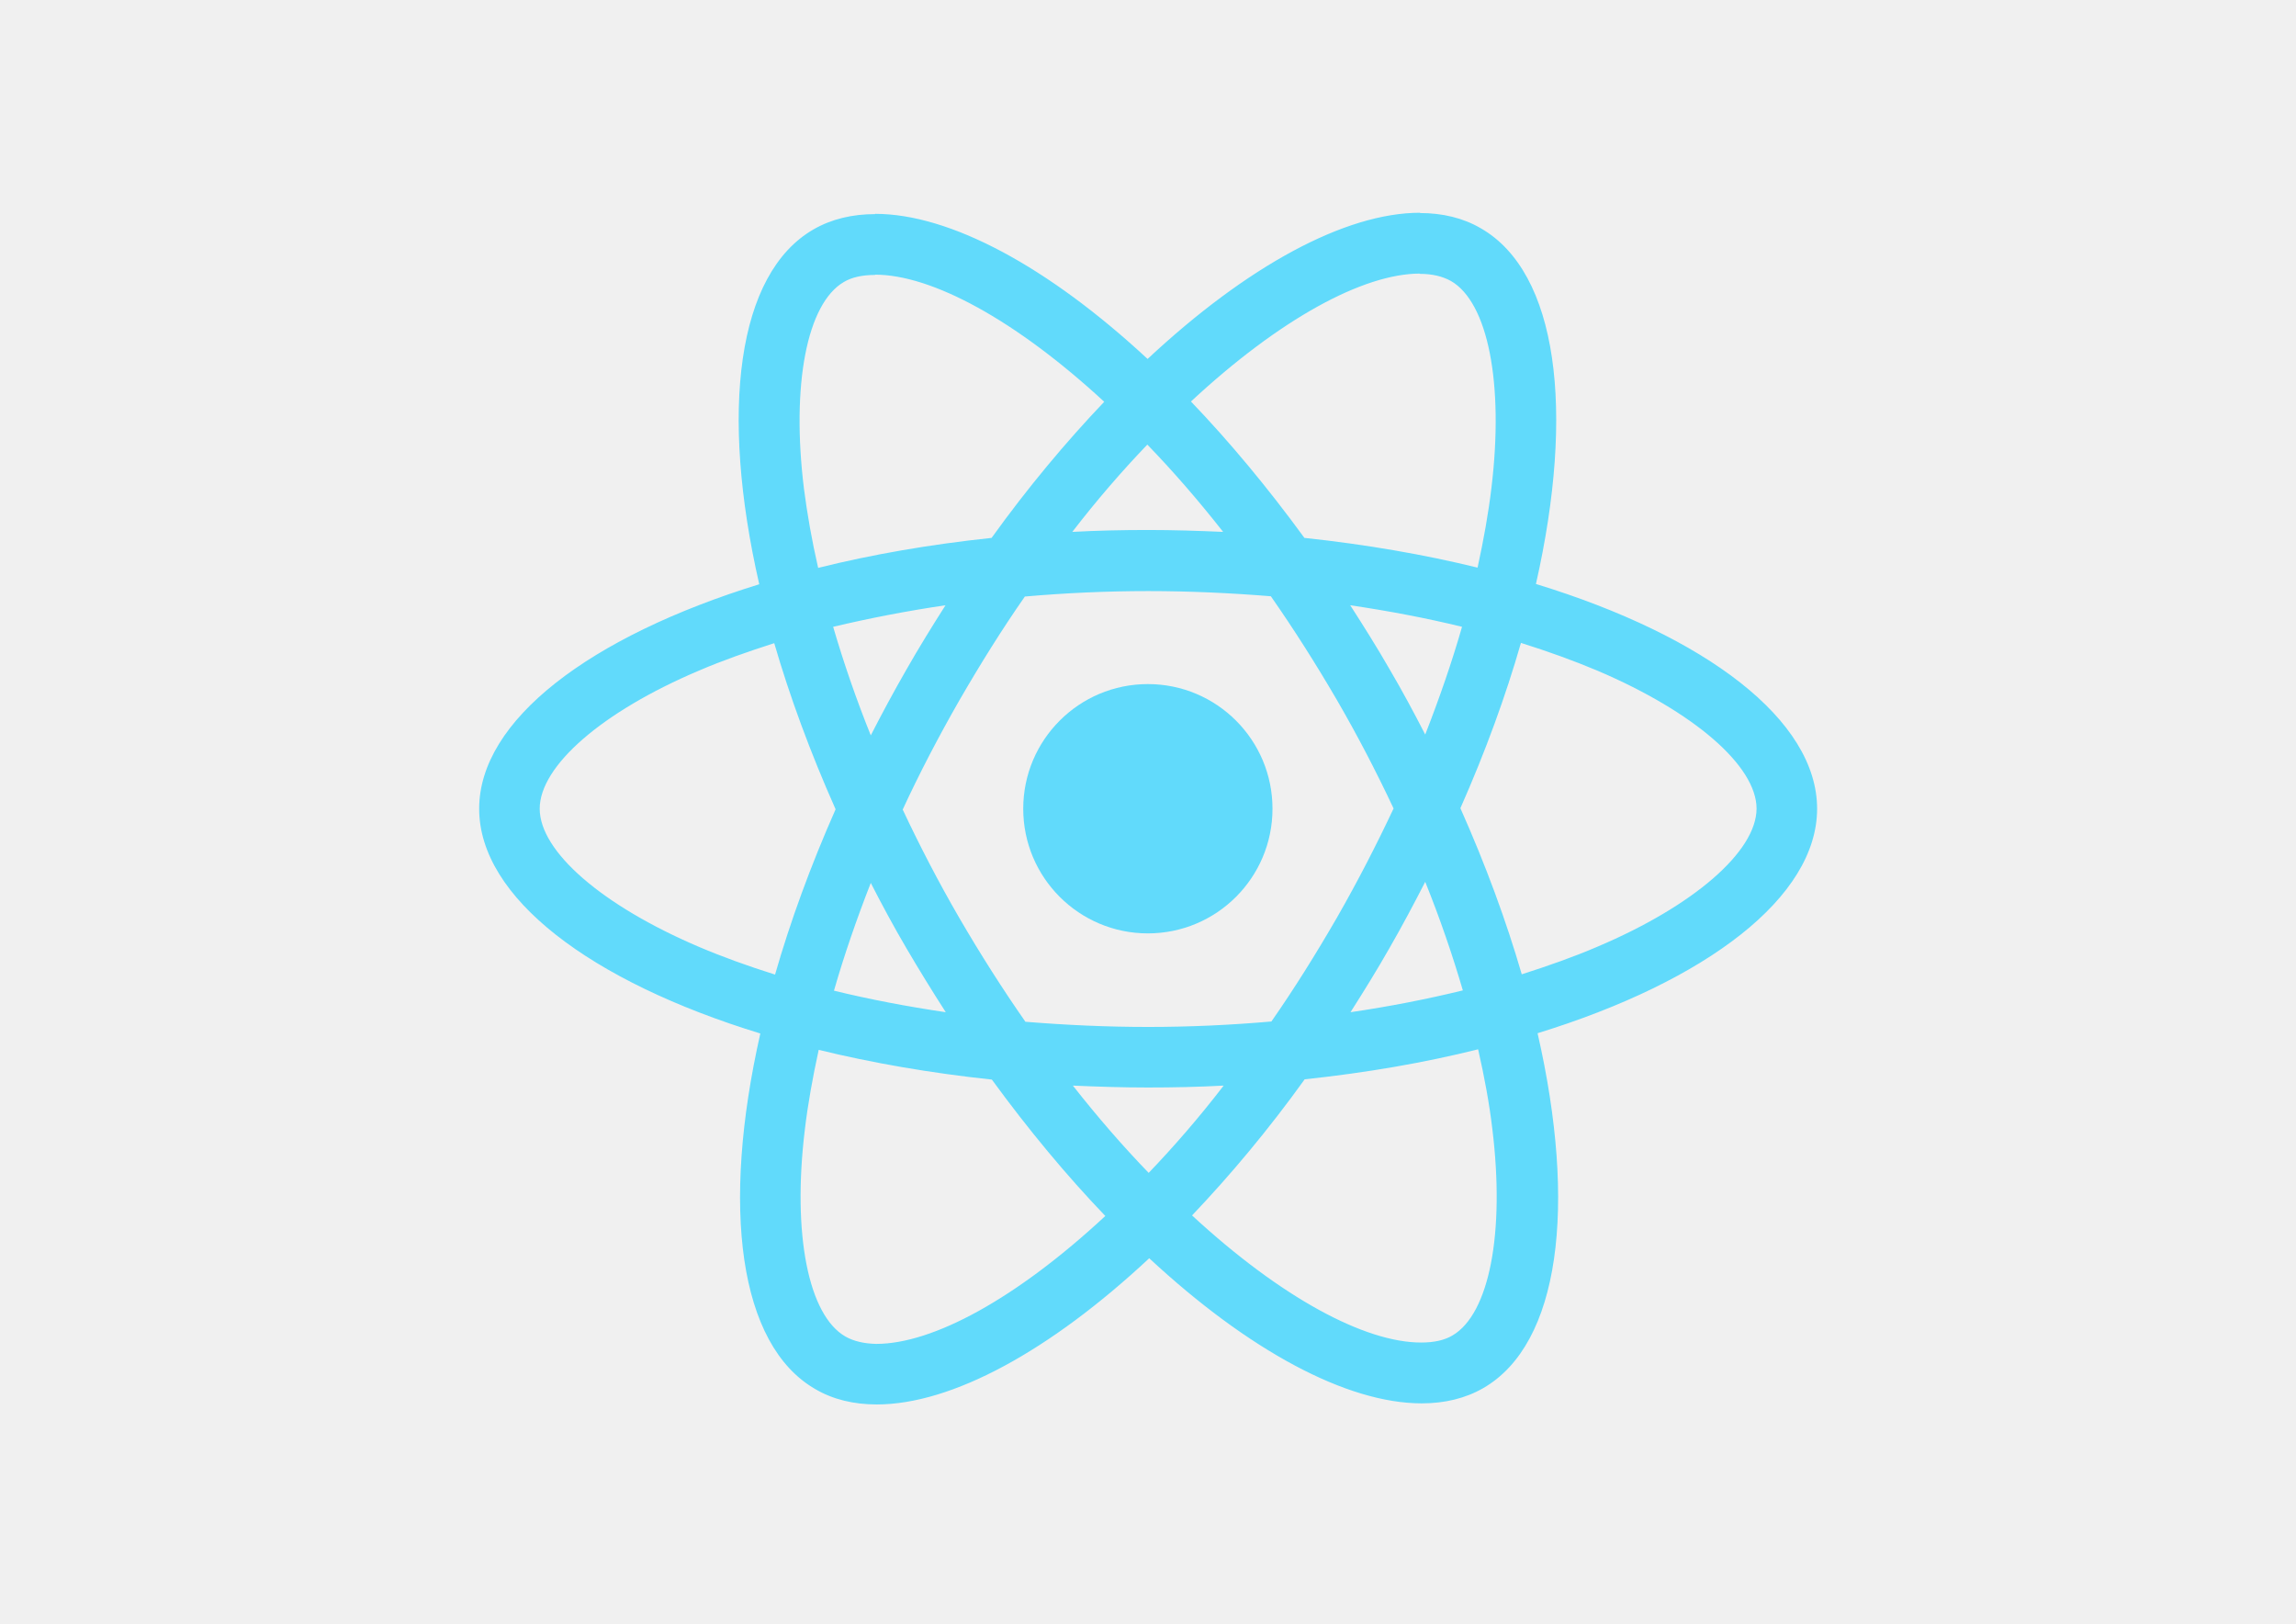
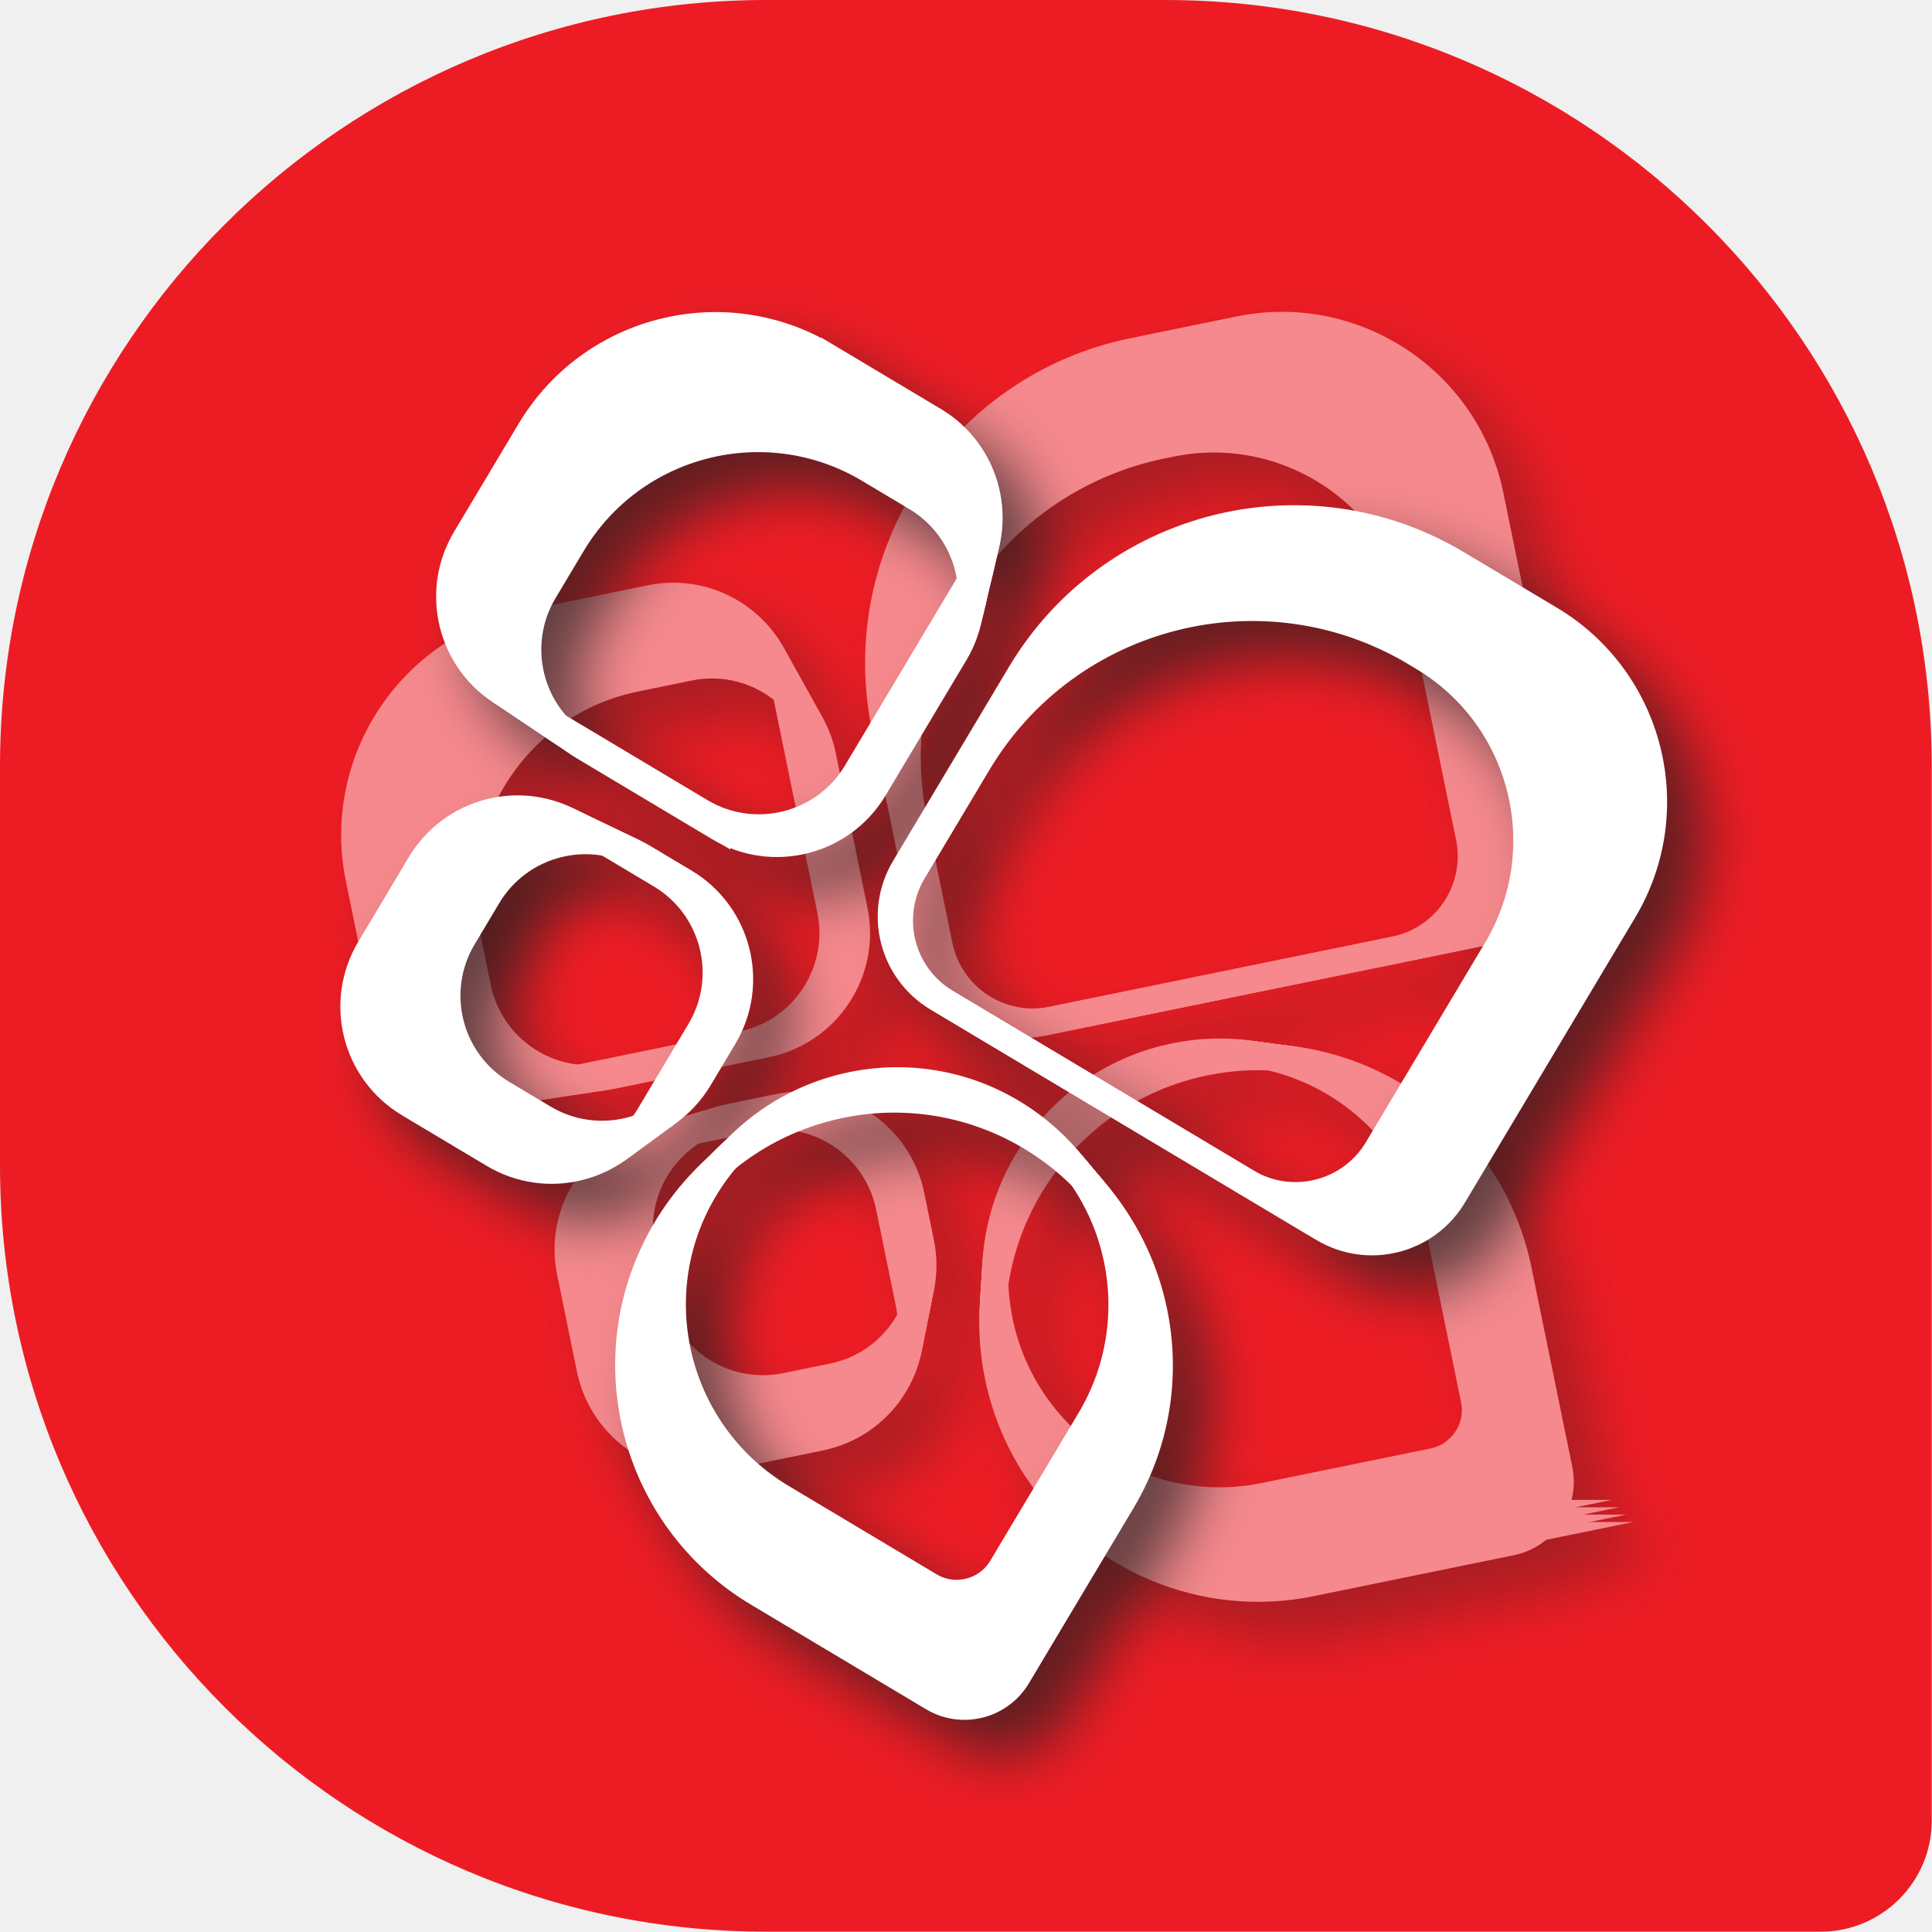
- <svg xmlns="http://www.w3.org/2000/svg" viewBox="0 0 841.9 595.3">
-   <g fill="#61DAFB">
-     <path d="M666.3 296.5c0-32.5-40.7-63.3-103.1-82.4 14.4-63.6 8-114.2-20.2-130.4-6.5-3.8-14.1-5.6-22.4-5.6v22.3c4.6 0 8.3.9 11.4 2.6 13.6 7.8 19.5 37.5 14.9 75.7-1.1 9.4-2.9 19.3-5.1 29.4-19.6-4.8-41-8.5-63.5-10.9-13.5-18.5-27.5-35.3-41.6-50 32.6-30.3 63.2-46.9 84-46.9V78c-27.5 0-63.5 19.6-99.9 53.6-36.4-33.8-72.4-53.2-99.9-53.2v22.3c20.7 0 51.4 16.5 84 46.6-14 14.7-28 31.4-41.3 49.9-22.6 2.4-44 6.1-63.6 11-2.3-10-4-19.7-5.2-29-4.7-38.2 1.1-67.9 14.6-75.8 3-1.8 6.9-2.6 11.5-2.6V78.5c-8.4 0-16 1.8-22.6 5.6-28.1 16.2-34.4 66.7-19.9 130.1-62.2 19.2-102.7 49.9-102.7 82.3 0 32.5 40.7 63.3 103.1 82.4-14.4 63.6-8 114.2 20.2 130.4 6.5 3.8 14.1 5.6 22.5 5.6 27.5 0 63.5-19.6 99.9-53.6 36.4 33.8 72.4 53.2 99.9 53.2 8.4 0 16-1.8 22.6-5.6 28.1-16.2 34.4-66.7 19.9-130.1 62-19.1 102.5-49.9 102.5-82.3zm-130.2-66.7c-3.7 12.9-8.3 26.2-13.5 39.5-4.1-8-8.4-16-13.1-24-4.6-8-9.5-15.8-14.4-23.4 14.2 2.1 27.9 4.7 41 7.9zm-45.8 106.5c-7.8 13.5-15.8 26.3-24.1 38.2-14.9 1.3-30 2-45.2 2-15.1 0-30.2-.7-45-1.9-8.3-11.9-16.4-24.6-24.2-38-7.6-13.1-14.5-26.4-20.8-39.8 6.2-13.4 13.2-26.8 20.7-39.9 7.8-13.5 15.8-26.3 24.1-38.2 14.9-1.3 30-2 45.2-2 15.1 0 30.2.7 45 1.9 8.3 11.9 16.4 24.6 24.2 38 7.6 13.1 14.5 26.4 20.8 39.8-6.3 13.4-13.2 26.8-20.7 39.9zm32.3-13c5.4 13.4 10 26.8 13.8 39.8-13.1 3.2-26.9 5.9-41.2 8 4.9-7.7 9.8-15.6 14.4-23.7 4.6-8 8.9-16.1 13-24.1zM421.2 430c-9.3-9.6-18.6-20.3-27.8-32 9 .4 18.2.7 27.5.7 9.4 0 18.7-.2 27.8-.7-9 11.7-18.3 22.4-27.5 32zm-74.4-58.9c-14.2-2.1-27.9-4.7-41-7.9 3.7-12.9 8.3-26.2 13.5-39.5 4.1 8 8.4 16 13.1 24 4.7 8 9.5 15.8 14.4 23.4zM420.7 163c9.3 9.6 18.6 20.3 27.8 32-9-.4-18.2-.7-27.5-.7-9.4 0-18.7.2-27.8.7 9-11.7 18.3-22.4 27.5-32zm-74 58.9c-4.9 7.7-9.8 15.6-14.4 23.7-4.6 8-8.9 16-13 24-5.4-13.4-10-26.8-13.8-39.8 13.1-3.1 26.9-5.8 41.2-7.9zm-90.5 125.2c-35.4-15.1-58.3-34.9-58.3-50.6 0-15.7 22.9-35.6 58.3-50.6 8.6-3.7 18-7 27.7-10.1 5.7 19.6 13.2 40 22.5 60.9-9.2 20.8-16.6 41.1-22.2 60.6-9.9-3.1-19.3-6.5-28-10.2zM310 490c-13.6-7.8-19.5-37.5-14.9-75.7 1.1-9.4 2.9-19.3 5.1-29.4 19.6 4.8 41 8.5 63.5 10.9 13.5 18.5 27.5 35.3 41.6 50-32.6 30.3-63.2 46.9-84 46.9-4.5-.1-8.3-1-11.3-2.7zm237.2-76.2c4.7 38.2-1.1 67.9-14.6 75.8-3 1.8-6.9 2.6-11.5 2.6-20.7 0-51.4-16.5-84-46.6 14-14.7 28-31.4 41.3-49.9 22.6-2.4 44-6.1 63.6-11 2.3 10.1 4.1 19.8 5.2 29.1zm38.5-66.7c-8.6 3.7-18 7-27.7 10.1-5.7-19.6-13.2-40-22.5-60.9 9.2-20.8 16.6-41.1 22.2-60.6 9.9 3.1 19.3 6.5 28.1 10.2 35.4 15.1 58.3 34.9 58.3 50.6-.1 15.7-23 35.6-58.4 50.6zM320.8 78.4z" />
-     <circle cx="420.9" cy="296.5" r="45.7" />
-     <path d="M520.5 78.1z" />
+ <svg xmlns="http://www.w3.org/2000/svg" width="369" height="369" viewBox="0 0 369 369" fill="none">
+   <g clip-path="url(#clip0_6_616)">
+     <path d="M146.37 0H222.58C303.36 0 368.95 65.59 368.95 146.37V347.73C368.95 359.44 359.44 368.94 347.74 368.94H146.37C65.59 368.95 0 303.36 0 222.58V146.37C0 65.59 65.59 0 146.37 0Z" fill="#ED1C24" />
+     <g clip-path="url(#clip1_6_616)">
+       <g opacity="0.48" filter="url(#filter0_d_6_616)">
+         <path d="M144.212 213.649L125.745 217.43C114.02 219.83 106.462 231.281 108.862 243.006L112.643 261.473C115.043 273.197 126.494 280.756 138.218 278.356L156.685 274.575C168.41 272.175 175.969 260.724 173.569 248.999L169.788 230.532C167.388 218.808 155.937 211.249 144.212 213.649Z" stroke="white" stroke-width="5" stroke-miterlimit="10" />
+         <path d="M100.67 119.055L124.232 114.231C135.949 111.833 147.409 119.398 149.808 131.115L158.564 173.888C160.963 185.605 153.398 197.065 141.681 199.464L98.908 208.22C87.191 210.619 75.731 203.054 73.332 191.337L68.508 167.775C63.94 145.458 78.346 123.636 100.663 119.067L100.67 119.055Z" stroke="white" stroke-width="5" stroke-miterlimit="10" />
+         <path d="M216.393 67.043L236.682 62.89C258.666 58.389 280.17 72.585 284.671 94.569L297.387 156.68C299.398 166.507 293.056 176.114 283.23 178.125L199.085 195.352C189.259 197.364 179.652 191.022 177.64 181.195L168.974 138.863C162.239 105.966 183.485 73.781 216.383 67.046L216.393 67.043Z" stroke="white" stroke-width="5" stroke-miterlimit="10" />
+         <path d="M230.125 202.938C257.566 197.32 284.414 215.035 290.034 242.486L297.842 280.625C299.152 287.022 295.023 293.278 288.625 294.587L250.486 302.395C223.045 308.013 196.197 290.298 190.577 262.847C184.959 235.407 202.674 208.558 230.125 202.938Z" stroke="white" stroke-width="5" stroke-miterlimit="10" />
+         <path d="M144.61 213.445L127.005 217.049C115.28 219.449 107.721 230.9 110.122 242.625L113.726 260.229C116.126 271.954 127.577 279.513 139.302 277.113L156.907 273.509C168.632 271.108 176.19 259.658 173.79 247.933L170.186 230.328C167.786 218.603 156.335 211.044 144.61 213.445Z" stroke="white" stroke-width="5" stroke-miterlimit="10" />
+         <path d="M142.09 199.47L100.53 207.98C88.81 210.38 77.36 202.82 74.96 191.1L70.38 168.74C65.81 146.41 80.21 124.6 102.54 120.03L124.9 115.45C136.62 113.05 148.07 120.61 150.47 132.33L158.98 173.89C161.38 185.61 153.82 197.06 142.1 199.46L142.09 199.47Z" stroke="white" stroke-width="5" stroke-miterlimit="10" />
+         <path d="M281.7 178.43L199.25 195.3C189.42 197.31 179.82 190.97 177.81 181.14L169.49 140.5C162.75 107.58 183.98 75.42 216.9 68.68L235.5 64.87C257.5 60.37 278.99 74.55 283.49 96.55L295.85 156.96C297.86 166.79 291.52 176.39 281.69 178.4L281.7 178.43Z" stroke="white" stroke-width="5" stroke-miterlimit="10" />
+         <path d="M287.26 293.19L249.66 300.88C222.59 306.42 196.15 288.96 190.61 261.89C185.07 234.82 202.53 208.38 229.6 202.84C256.67 197.3 283.11 214.76 288.65 241.83L296.34 279.43C297.63 285.74 293.56 291.9 287.25 293.19H287.26Z" stroke="white" stroke-width="5" stroke-miterlimit="10" />
+         <path d="M144.988 213.244L128.255 216.67C116.53 219.07 108.971 230.521 111.372 242.246L114.797 258.979C117.198 270.703 128.649 278.262 140.373 275.862L157.106 272.436C168.831 270.036 176.39 258.585 173.99 246.86L170.564 230.127C168.164 218.403 156.713 210.844 144.988 213.244Z" stroke="white" stroke-width="5" stroke-miterlimit="10" />
+         <path d="M142.52 199.47L102.16 207.73C90.44 210.13 78.99 202.57 76.59 190.85L72.26 169.7C67.69 147.37 82.09 125.56 104.42 120.99L125.57 116.66C137.29 114.26 148.74 121.82 151.14 133.54L159.4 173.9C161.8 185.62 154.24 197.07 142.52 199.47Z" stroke="white" stroke-width="5" stroke-miterlimit="10" />
+         <path d="M280.17 178.72L199.42 195.25C189.59 197.26 179.99 190.92 177.98 181.09L170.01 142.15C163.27 109.23 184.5 77.07 217.42 70.33L234.32 66.87C256.32 62.37 277.81 76.55 282.31 98.55L294.33 157.27C296.34 167.1 290 176.7 280.17 178.71V178.72Z" stroke="white" stroke-width="5" stroke-miterlimit="10" />
+         <path d="M285.9 291.78L248.84 299.36C222.15 304.82 196.1 287.62 190.63 260.93C185.17 234.24 202.37 208.19 229.06 202.72C255.75 197.26 281.8 214.46 287.27 241.15L294.85 278.21C296.12 284.43 292.11 290.5 285.89 291.78H285.9Z" stroke="white" stroke-width="5" stroke-miterlimit="10" />
+         <path d="M145.376 213.042L129.505 216.291C117.78 218.691 110.222 230.142 112.622 241.867L115.871 257.737C118.271 269.462 129.722 277.021 141.447 274.621L157.318 271.372C169.043 268.971 176.602 257.521 174.201 245.796L170.952 229.925C168.552 218.2 157.101 210.641 145.376 213.042Z" stroke="white" stroke-width="5" stroke-miterlimit="10" />
+         <path d="M142.94 199.47L103.79 207.48C92.07 209.88 80.62 202.32 78.22 190.6L74.14 170.66C69.57 148.33 83.97 126.52 106.3 121.95L126.24 117.87C137.96 115.47 149.41 123.03 151.81 134.75L159.82 173.9C162.22 185.62 154.66 197.07 142.94 199.47Z" stroke="white" stroke-width="5" stroke-miterlimit="10" />
+         <path d="M278.64 179.01L199.58 195.19C189.75 197.2 180.15 190.86 178.14 181.03L170.52 143.79C163.78 110.87 185.01 78.71 217.93 71.97L233.14 68.86C255.14 64.36 276.63 78.54 281.13 100.54L292.8 157.56C294.81 167.39 288.47 176.99 278.64 179V179.01Z" stroke="white" stroke-width="5" stroke-miterlimit="10" />
+         <path d="M284.55 290.38L248.03 297.85C221.73 303.23 196.05 286.28 190.67 259.98C185.29 233.68 202.24 208 228.54 202.62C254.84 197.24 280.52 214.19 285.9 240.49L293.37 277.01C294.62 283.14 290.67 289.12 284.54 290.38H284.55Z" stroke="white" stroke-width="5" stroke-miterlimit="10" />
+         <path d="M145.774 212.837L130.765 215.91C119.04 218.31 111.481 229.761 113.882 241.486L116.954 256.494C119.355 268.219 130.805 275.778 142.53 273.378L157.539 270.305C169.264 267.905 176.823 256.454 174.422 244.729L171.35 229.721C168.949 217.996 157.499 210.437 145.774 212.837Z" stroke="white" stroke-width="5" stroke-miterlimit="10" />
+         <path d="M143.37 199.47L105.43 207.24C93.71 209.64 82.26 202.08 79.86 190.36L76.03 171.63C71.46 149.3 85.86 127.49 108.19 122.92L126.92 119.09C138.64 116.69 150.09 124.25 152.49 135.97L160.26 173.91C162.66 185.63 155.1 197.08 143.38 199.48L143.37 199.47Z" stroke="white" stroke-width="5" stroke-miterlimit="10" />
+         <path d="M277.11 179.31L199.75 195.14C189.92 197.15 180.32 190.81 178.31 180.98L171.03 145.43C164.29 112.51 185.52 80.35 218.44 73.61L231.95 70.85C253.95 66.35 275.44 80.53 279.94 102.53L291.26 157.85C293.27 167.68 286.93 177.28 277.1 179.29L277.11 179.31Z" stroke="white" stroke-width="5" stroke-miterlimit="10" />
+         <path d="M283.19 288.97L247.21 296.33C221.3 301.63 196 284.93 190.7 259.02C185.4 233.11 202.1 207.81 228.01 202.51C253.92 197.21 279.22 213.91 284.52 239.82L291.88 275.8C293.12 281.84 289.22 287.73 283.18 288.97H283.19Z" stroke="white" stroke-width="5" stroke-miterlimit="10" />
+         <path d="M146.162 212.645L132.015 215.541C120.29 217.941 112.731 229.392 115.132 241.117L118.028 255.263C120.428 266.988 131.879 274.547 143.604 272.147L157.75 269.25C169.475 266.85 177.034 255.399 174.634 243.675L171.738 229.528C169.337 217.803 157.887 210.244 146.162 212.645Z" stroke="white" stroke-width="5" stroke-miterlimit="10" />
+         <path d="M143.8 199.47L107.07 206.99C95.35 209.39 83.9 201.83 81.5 190.11L77.91 172.58C73.34 150.25 87.74 128.44 110.07 123.87L127.6 120.28C139.32 117.88 150.77 125.44 153.17 137.16L160.69 173.89C163.09 185.61 155.53 197.06 143.81 199.46L143.8 199.47Z" stroke="white" stroke-width="5" stroke-miterlimit="10" />
+         <path d="M275.57 179.6L199.9 195.09C190.07 197.1 180.47 190.76 178.46 180.93L171.53 147.08C164.79 114.16 186.02 82 218.94 75.26L230.75 72.84C252.75 68.34 274.24 82.52 278.74 104.52L289.72 158.15C291.73 167.98 285.39 177.58 275.56 179.59L275.57 179.6Z" stroke="white" stroke-width="5" stroke-miterlimit="10" />
+         <path d="M281.84 287.56L246.4 294.81C220.88 300.03 195.96 283.58 190.74 258.06C185.52 232.54 201.97 207.62 227.49 202.4C253.01 197.18 277.93 213.63 283.15 239.15L290.4 274.59C291.62 280.54 287.78 286.35 281.84 287.56Z" stroke="white" stroke-width="5" stroke-miterlimit="10" />
+         <path d="M146.55 212.442L133.265 215.162C121.54 217.562 113.982 229.013 116.382 240.738L119.102 254.022C121.502 265.747 132.953 273.306 144.677 270.906L157.962 268.186C169.687 265.786 177.246 254.335 174.845 242.61L172.126 229.326C169.725 217.601 158.275 210.042 146.55 212.442Z" stroke="white" stroke-width="5" stroke-miterlimit="10" />
+         <path d="M144.22 199.47L108.69 206.74C96.97 209.14 85.52 201.58 83.12 189.86L79.78 173.54C75.21 151.21 89.61 129.4 111.94 124.83L128.26 121.49C139.98 119.09 151.43 126.65 153.83 138.37L161.1 173.9C163.5 185.62 155.94 197.07 144.22 199.47Z" stroke="white" stroke-width="5" stroke-miterlimit="10" />
+         <path d="M274.04 179.89L200.07 195.03C190.24 197.04 180.64 190.7 178.63 180.87L172.05 148.71C165.31 115.79 186.54 83.63 219.46 76.89L229.58 74.82C251.58 70.32 273.07 84.5 277.57 106.5L288.2 158.43C290.21 168.26 283.87 177.86 274.04 179.87V179.89Z" stroke="white" stroke-width="5" stroke-miterlimit="10" />
+         <path d="M280.48 286.15L245.58 293.29C220.45 298.43 195.91 282.23 190.77 257.1C185.63 231.97 201.83 207.43 226.96 202.29C252.09 197.15 276.63 213.35 281.77 238.48L288.91 273.38C290.11 279.24 286.33 284.96 280.48 286.15Z" stroke="white" stroke-width="5" stroke-miterlimit="10" />
+         <path d="M146.948 212.238L134.525 214.781C122.8 217.181 115.241 228.632 117.642 240.357L120.185 252.779C122.585 264.504 134.036 272.063 145.761 269.662L158.183 267.119C169.908 264.719 177.467 253.268 175.067 241.543L172.523 229.121C170.123 217.396 158.672 209.837 146.948 212.238Z" stroke="white" stroke-width="5" stroke-miterlimit="10" />
+         <path d="M144.65 199.47L110.33 206.49C98.61 208.89 87.16 201.33 84.76 189.61L81.67 174.5C77.1 152.17 91.5 130.36 113.83 125.79L128.94 122.7C140.66 120.3 152.11 127.86 154.51 139.58L161.53 173.9C163.93 185.62 156.37 197.07 144.65 199.47Z" stroke="white" stroke-width="5" stroke-miterlimit="10" />
+         <path d="M272.51 180.19L200.24 194.98C190.41 196.99 180.81 190.65 178.8 180.82L172.57 150.36C165.83 117.44 187.06 85.28 219.98 78.54L228.4 76.82C250.4 72.32 271.89 86.5 276.39 108.5L286.67 158.74C288.68 168.57 282.34 178.17 272.51 180.18V180.19Z" stroke="white" stroke-width="5" stroke-miterlimit="10" />
+         <path d="M279.13 284.74L244.77 291.77C220.03 296.83 195.87 280.88 190.81 256.14C185.75 231.4 201.7 207.24 226.44 202.18C251.18 197.12 275.34 213.07 280.4 237.81L287.43 272.17C288.61 277.94 284.89 283.57 279.13 284.75V284.74Z" stroke="white" stroke-width="5" stroke-miterlimit="10" />
+         <path d="M147.325 212.035L135.765 214.402C124.04 216.802 116.481 228.253 118.882 239.978L121.248 251.538C123.649 263.263 135.1 270.822 146.824 268.421L158.385 266.055C170.109 263.654 177.668 252.204 175.268 240.479L172.901 228.919C170.501 217.194 159.05 209.635 147.325 212.035Z" stroke="white" stroke-width="5" stroke-miterlimit="10" />
+         <path d="M145.07 199.47L111.96 206.25C100.24 208.65 88.79 201.09 86.39 189.37L83.54 175.46C78.97 153.13 93.37 131.32 115.7 126.75L129.61 123.9C141.33 121.5 152.78 129.06 155.18 140.78L161.96 173.89C164.36 185.61 156.8 197.06 145.08 199.46L145.07 199.47Z" stroke="white" stroke-width="5" stroke-miterlimit="10" />
+         <path d="M270.98 180.48L200.4 194.92C190.57 196.93 180.97 190.59 178.96 180.76L173.07 152C166.33 119.08 187.56 86.92 220.48 80.18L227.21 78.8C249.21 74.3 270.7 88.48 275.2 110.48L285.13 159.02C287.14 168.85 280.8 178.45 270.97 180.46L270.98 180.48Z" stroke="white" stroke-width="5" stroke-miterlimit="10" />
+         <path d="M277.77 283.34L243.95 290.26C219.6 295.24 195.82 279.54 190.83 255.19C185.85 230.84 201.55 207.06 225.9 202.07C250.25 197.09 274.03 212.79 279.02 237.14L285.94 270.96C287.1 276.64 283.44 282.18 277.77 283.34Z" stroke="white" stroke-width="5" stroke-miterlimit="10" />
+         <path d="M147.713 211.843L137.015 214.033C125.29 216.433 117.732 227.884 120.132 239.609L122.322 250.307C124.722 262.032 136.173 269.591 147.898 267.19L158.596 265C170.321 262.6 177.88 251.149 175.48 239.424L173.289 228.726C170.889 217.001 159.438 209.442 147.713 211.843Z" stroke="white" stroke-width="5" stroke-miterlimit="10" />
+         <path d="M145.5 199.47L113.59 206C101.87 208.4 90.42 200.84 88.02 189.12L85.42 176.42C80.85 154.09 95.25 132.28 117.58 127.71L130.28 125.11C142 122.71 153.45 130.27 155.85 141.99L162.38 173.9C164.78 185.62 157.22 197.07 145.5 199.47Z" stroke="white" stroke-width="5" stroke-miterlimit="10" />
+         <path d="M269.45 180.77L200.57 194.87C190.74 196.88 181.14 190.54 179.13 180.71L173.59 153.64C166.85 120.72 188.08 88.56 221 81.82L226.03 80.79C248.03 76.29 269.52 90.47 274.02 112.47L283.61 159.31C285.62 169.14 279.28 178.74 269.45 180.75V180.77Z" stroke="white" stroke-width="5" stroke-miterlimit="10" />
+         <path d="M276.42 281.93L243.14 288.74C219.18 293.64 195.78 278.19 190.87 254.23C185.97 230.27 201.42 206.87 225.38 201.96C249.34 197.06 272.74 212.51 277.65 236.47L284.46 269.75C285.6 275.33 282 280.79 276.42 281.93Z" stroke="white" stroke-width="5" stroke-miterlimit="10" />
+         <path d="M148.113 211.648L138.277 213.662C126.552 216.062 118.993 227.513 121.394 239.237L123.407 249.073C125.808 260.798 137.259 268.357 148.983 265.957L158.819 263.943C170.544 261.543 178.103 250.092 175.703 238.367L173.689 228.531C171.289 216.806 159.838 209.248 148.113 211.648Z" stroke="white" stroke-width="5" stroke-miterlimit="10" />
+         <path d="M145.92 199.47L115.22 205.75C103.5 208.15 92.05 200.59 89.65 188.87L87.3 177.38C82.73 155.05 97.13 133.24 119.46 128.67L130.95 126.32C142.67 123.92 154.12 131.48 156.52 143.2L162.8 173.9C165.2 185.62 157.64 197.07 145.92 199.47Z" stroke="white" stroke-width="5" stroke-miterlimit="10" />
+         <path d="M267.92 181.06L200.73 194.81C190.9 196.82 181.3 190.48 179.29 180.65L174.1 155.28C167.36 122.36 188.59 90.2 221.51 83.46L224.84 82.78C246.84 78.28 268.33 92.46 272.83 114.46L282.07 159.61C284.08 169.44 277.74 179.04 267.91 181.05L267.92 181.06Z" stroke="white" stroke-width="5" stroke-miterlimit="10" />
+         <path d="M275.06 280.52L242.32 287.22C218.75 292.04 195.73 276.85 190.9 253.27C186.08 229.7 201.27 206.68 224.85 201.85C248.42 197.03 271.44 212.22 276.27 235.8L282.97 268.54C284.09 274.03 280.55 279.4 275.06 280.52Z" stroke="white" stroke-width="5" stroke-miterlimit="10" />
+         <path d="M148.501 211.446L139.527 213.283C127.802 215.683 120.243 227.134 122.644 238.859L124.481 247.833C126.881 259.557 138.332 267.116 150.057 264.716L159.031 262.879C170.756 260.478 178.315 249.028 175.914 237.303L174.077 228.329C171.677 216.604 160.226 209.045 148.501 211.446Z" stroke="white" stroke-width="5" stroke-miterlimit="10" />
+         <path d="M121.336 129.629L131.623 127.523C143.34 125.124 154.8 132.689 157.199 144.406L163.236 173.895C165.634 185.612 158.069 197.072 146.352 199.47L116.864 205.507C105.147 207.906 93.687 200.341 91.288 188.624L89.182 178.337C84.613 156.02 99.019 134.198 121.336 129.629Z" stroke="white" stroke-width="5" stroke-miterlimit="10" />
+         <path d="M222.027 85.098L223.663 84.763C245.647 80.262 267.151 94.458 271.651 116.442L280.547 159.89C282.558 169.717 276.216 179.324 266.39 181.335L200.898 194.743C191.072 196.755 181.465 190.413 179.453 180.587L174.606 156.908C167.871 124.01 189.117 91.825 222.015 85.09L222.027 85.098Z" stroke="white" stroke-width="5" stroke-miterlimit="10" />
+         <path d="M224.334 201.73C247.504 196.986 270.164 211.945 274.908 235.115L281.498 267.307C282.603 272.705 279.123 277.991 273.715 279.098L241.523 285.688C218.353 290.432 195.693 275.473 190.949 252.303C186.206 229.134 201.165 206.473 224.334 201.73Z" stroke="white" stroke-width="5" stroke-miterlimit="10" />
+       </g>
+     </g>
+     <g clip-path="url(#clip2_6_616)">
+       <g filter="url(#filter1_d_6_616)">
+         <path d="M126.138 167.145L109.956 157.479C99.681 151.341 86.376 154.696 80.239 164.97L70.573 181.153C64.436 191.428 67.79 204.732 78.065 210.869L94.248 220.536C104.523 226.673 117.827 223.318 123.964 213.044L133.63 196.861C139.767 186.586 136.413 173.282 126.138 167.145Z" stroke="white" stroke-width="5" stroke-miterlimit="10" />
+         <path d="M157.794 67.937L178.441 80.27C188.709 86.403 192.066 99.718 185.933 109.986L163.544 147.468C157.411 157.736 144.096 161.093 133.828 154.96L96.354 132.577C86.086 126.444 82.729 113.128 88.862 102.861L101.195 82.213C112.876 62.657 138.232 56.264 157.789 67.946L157.794 67.937Z" stroke="white" stroke-width="5" stroke-miterlimit="10" />
+         <path d="M278.317 107.606L296.097 118.226C315.362 129.733 321.661 154.718 310.154 173.983L277.643 228.413C272.5 237.023 261.337 239.838 252.726 234.694L178.989 190.651C170.378 185.507 167.564 174.345 172.707 165.734L194.865 128.638C212.084 99.809 249.48 90.381 278.309 107.601L278.317 107.606Z" stroke="white" stroke-width="5" stroke-miterlimit="10" />
+         <path d="M196.782 217.186C220.829 231.549 228.699 262.738 214.331 286.793L194.368 320.215C191.019 325.821 183.751 327.654 178.145 324.305L144.723 304.342C120.676 289.979 112.806 258.79 127.174 234.735C141.538 210.688 172.726 202.817 196.782 217.186Z" stroke="white" stroke-width="5" stroke-miterlimit="10" />
+         <path d="M81.439 165.545L72.224 180.973C66.087 191.247 69.441 204.552 79.716 210.689L95.144 219.904C105.418 226.041 118.723 222.687 124.86 212.412L134.075 196.985C140.212 186.71 136.858 173.405 126.583 167.268L111.155 158.054C100.881 151.916 87.576 155.271 81.439 165.545Z" stroke="white" stroke-width="5" stroke-miterlimit="10" />
+         <path d="M134.16 155.24L97.74 133.49C87.47 127.35 84.11 114.05 90.25 103.78L101.95 84.19C113.64 64.62 138.98 58.23 158.55 69.92L178.14 81.62C188.41 87.76 191.77 101.06 185.63 111.33L163.88 147.75C157.74 158.02 144.44 161.38 134.17 155.24H134.16Z" stroke="white" stroke-width="5" stroke-miterlimit="10" />
+         <path d="M251.42 233.87L179.16 190.72C170.55 185.58 167.73 174.42 172.88 165.81L194.15 130.2C211.38 101.35 248.74 91.93 277.59 109.16L293.89 118.89C313.17 130.4 319.47 155.37 307.95 174.65L276.33 227.59C271.19 236.2 260.03 239.02 251.42 233.87Z" stroke="white" stroke-width="5" stroke-miterlimit="10" />
+         <path d="M178.12 322.35L145.17 302.67C121.44 288.5 113.7 257.78 127.87 234.05C142.04 210.32 172.76 202.58 196.49 216.75C220.22 230.92 227.96 261.64 213.79 285.37L194.11 318.32C190.81 323.85 183.65 325.66 178.12 322.35Z" stroke="white" stroke-width="5" stroke-miterlimit="10" />
+         <path d="M82.61 166.112L73.852 180.776C67.714 191.05 71.069 204.355 81.343 210.492L96.007 219.25C106.281 225.388 119.586 222.033 125.723 211.759L134.481 197.095C140.618 186.821 137.264 173.516 126.99 167.379L112.326 158.621C102.051 152.484 88.747 155.838 82.61 166.112Z" stroke="white" stroke-width="5" stroke-miterlimit="10" />
+         <path d="M134.47 155.53L99.1 134.41C88.83 128.27 85.47 114.97 91.61 104.7L102.68 86.17C114.37 66.6 139.71 60.21 159.28 71.9L177.81 82.97C188.08 89.11 191.44 102.41 185.3 112.68L164.18 148.05C158.04 158.32 144.74 161.68 134.47 155.54V155.53Z" stroke="white" stroke-width="5" stroke-miterlimit="10" />
+         <path d="M250.09 233.05L179.32 190.79C170.71 185.65 167.89 174.49 173.04 165.88L193.42 131.76C210.65 102.91 248.01 93.49 276.86 110.72L291.67 119.57C310.95 131.08 317.25 156.05 305.73 175.33L275 226.79C269.86 235.4 258.7 238.22 250.09 233.07V233.05Z" stroke="white" stroke-width="5" stroke-miterlimit="10" />
+         <path d="M178.07 320.4L145.6 301.01C122.21 287.04 114.58 256.76 128.54 233.38C142.51 209.99 172.79 202.36 196.17 216.32C219.56 230.29 227.19 260.57 213.23 283.95L193.84 316.42C190.59 321.87 183.53 323.65 178.08 320.39L178.07 320.4Z" stroke="white" stroke-width="5" stroke-miterlimit="10" />
+         <path d="M83.781 166.69L75.474 180.598C69.337 190.872 72.691 204.177 82.965 210.314L96.873 218.621C107.148 224.758 120.452 221.404 126.589 211.129L134.897 197.221C141.034 186.947 137.68 173.642 127.405 167.505L113.497 159.198C103.222 153.061 89.918 156.415 83.781 166.69Z" stroke="white" stroke-width="5" stroke-miterlimit="10" />
+         <path d="M134.78 155.82L100.47 135.33C90.2 129.19 86.84 115.89 92.98 105.62L103.42 88.14C115.11 68.57 140.45 62.18 160.02 73.87L177.5 84.31C187.77 90.45 191.13 103.75 184.99 114.02L164.5 148.33C158.36 158.6 145.06 161.96 134.79 155.82H134.78Z" stroke="white" stroke-width="5" stroke-miterlimit="10" />
+         <path d="M248.76 232.24L179.48 190.86C170.87 185.72 168.05 174.56 173.2 165.95L192.69 133.31C209.92 104.46 247.28 95.04 276.13 112.27L289.46 120.23C308.74 131.74 315.04 156.71 303.52 175.99L273.68 225.96C268.54 234.57 257.38 237.39 248.77 232.24H248.76Z" stroke="white" stroke-width="5" stroke-miterlimit="10" />
+         <path d="M178.02 318.44L146.02 299.33C122.98 285.57 115.45 255.73 129.21 232.69C142.97 209.65 172.81 202.12 195.85 215.88C218.89 229.64 226.42 259.48 212.66 282.52L193.55 314.52C190.34 319.89 183.39 321.64 178.02 318.44Z" stroke="white" stroke-width="5" stroke-miterlimit="10" />
+         <path d="M84.965 167.253L77.109 180.406C70.972 190.68 74.326 203.985 84.601 210.122L97.754 217.978C108.028 224.115 121.333 220.761 127.47 210.486L135.326 197.334C141.463 187.059 138.109 173.755 127.834 167.618L114.682 159.762C104.407 153.625 91.103 156.979 84.965 167.253Z" stroke="white" stroke-width="5" stroke-miterlimit="10" />
+         <path d="M135.1 156.11L101.85 136.25C91.58 130.11 88.22 116.81 94.36 106.54L104.17 90.12C115.86 70.55 141.2 64.16 160.77 75.85L177.19 85.66C187.46 91.8 190.82 105.1 184.68 115.37L164.82 148.62C158.68 158.89 145.38 162.25 135.11 156.11H135.1Z" stroke="white" stroke-width="5" stroke-miterlimit="10" />
+         <path d="M247.43 231.42L179.63 190.93C171.02 185.79 168.2 174.63 173.35 166.02L191.95 134.87C209.18 106.02 246.54 96.6 275.39 113.83L287.23 120.9C306.51 132.41 312.81 157.38 301.29 176.66L272.33 225.14C267.19 233.75 256.03 236.57 247.42 231.42H247.43Z" stroke="white" stroke-width="5" stroke-miterlimit="10" />
+         <path d="M177.96 316.49L146.43 297.66C123.73 284.1 116.31 254.7 129.87 232C143.43 209.3 172.83 201.88 195.53 215.44C218.23 229 225.65 258.4 212.09 281.1L193.26 312.63C190.1 317.92 183.25 319.65 177.96 316.49Z" stroke="white" stroke-width="5" stroke-miterlimit="10" />
+         <path d="M86.151 167.812L78.747 180.209C72.609 190.484 75.964 203.788 86.238 209.925L98.635 217.33C108.91 223.467 122.214 220.113 128.351 209.838L135.756 197.441C141.893 187.166 138.539 173.862 128.264 167.725L115.867 160.32C105.593 154.183 92.288 157.537 86.151 167.812Z" stroke="white" stroke-width="5" stroke-miterlimit="10" />
+         <path d="M135.41 156.39L103.22 137.16C92.95 131.02 89.59 117.72 95.73 107.45L104.9 92.09C116.59 72.52 141.93 66.13 161.5 77.82L176.86 86.99C187.13 93.13 190.49 106.43 184.35 116.7L165.12 148.89C158.98 159.16 145.68 162.52 135.41 156.38V156.39Z" stroke="white" stroke-width="5" stroke-miterlimit="10" />
+         <path d="M246.11 230.61L179.8 191.01C171.19 185.87 168.37 174.71 173.52 166.1L191.24 136.43C208.47 107.58 245.83 98.16 274.68 115.39L285.03 121.57C304.31 133.08 310.61 158.05 299.09 177.33L271.02 224.33C265.88 232.94 254.72 235.76 246.11 230.61Z" stroke="white" stroke-width="5" stroke-miterlimit="10" />
+         <path d="M177.91 314.54L146.86 295.99C124.5 282.63 117.2 253.68 130.55 231.32C143.91 208.96 172.86 201.66 195.22 215.01C217.58 228.37 224.88 257.32 211.53 279.68L192.98 310.73C189.87 315.94 183.12 317.64 177.91 314.53V314.54Z" stroke="white" stroke-width="5" stroke-miterlimit="10" />
+         <path d="M87.322 168.389L80.369 180.031C74.232 190.305 77.586 203.61 87.86 209.747L99.502 216.7C109.777 222.837 123.081 219.483 129.218 209.208L136.172 197.567C142.309 187.292 138.954 173.988 128.68 167.851L117.038 160.897C106.764 154.76 93.459 158.114 87.322 168.389Z" stroke="white" stroke-width="5" stroke-miterlimit="10" />
+         <path d="M135.72 156.68L104.59 138.09C94.32 131.95 90.96 118.65 97.1 108.38L105.64 94.08C117.33 74.51 142.67 68.12 162.24 79.81L176.54 88.35C186.81 94.49 190.17 107.79 184.03 118.06L165.44 149.19C159.3 159.46 146 162.82 135.73 156.68H135.72Z" stroke="white" stroke-width="5" stroke-miterlimit="10" />
+         <path d="M244.78 229.79L179.96 191.08C171.35 185.94 168.53 174.78 173.68 166.17L190.51 137.99C207.74 109.14 245.1 99.72 273.95 116.95L282.82 122.25C302.1 133.76 308.4 158.73 296.88 178.01L269.7 223.52C264.56 232.13 253.4 234.95 244.79 229.8L244.78 229.79Z" stroke="white" stroke-width="5" stroke-miterlimit="10" />
+         <path d="M177.86 312.58L147.28 294.32C125.26 281.17 118.07 252.65 131.22 230.63C144.37 208.61 172.89 201.42 194.91 214.57C216.93 227.72 224.12 256.24 210.97 278.26L192.71 308.84C189.64 313.97 183 315.65 177.87 312.58H177.86Z" stroke="white" stroke-width="5" stroke-miterlimit="10" />
+         <path d="M88.498 168.948L81.996 179.834C75.859 190.108 79.213 203.413 89.488 209.55L100.374 216.052C110.648 222.189 123.953 218.835 130.09 208.56L136.592 197.674C142.729 187.4 139.375 174.095 129.1 167.958L118.214 161.456C107.94 155.319 94.635 158.673 88.498 168.948Z" stroke="white" stroke-width="5" stroke-miterlimit="10" />
+         <path d="M136.04 156.97L105.96 139.01C95.69 132.87 92.33 119.57 98.47 109.3L106.38 96.06C118.07 76.49 143.41 70.1 162.98 81.79L176.22 89.7C186.49 95.84 189.85 109.14 183.71 119.41L165.75 149.49C159.61 159.76 146.31 163.12 136.04 156.98V156.97Z" stroke="white" stroke-width="5" stroke-miterlimit="10" />
+         <path d="M243.45 228.97L180.11 191.14C171.5 186 168.68 174.84 173.83 166.23L189.77 139.54C207 110.69 244.36 101.27 273.21 118.5L280.59 122.91C299.87 134.42 306.17 159.39 294.65 178.67L268.36 222.69C263.22 231.3 252.06 234.12 243.45 228.97Z" stroke="white" stroke-width="5" stroke-miterlimit="10" />
+         <path d="M177.81 310.63L147.7 292.65C126.02 279.7 118.94 251.63 131.89 229.95C144.84 208.27 172.91 201.19 194.59 214.14C216.27 227.09 223.35 255.16 210.4 276.84L192.42 306.95C189.4 312 182.86 313.65 177.81 310.64V310.63Z" stroke="white" stroke-width="5" stroke-miterlimit="10" />
+         <path d="M89.683 169.511L83.632 179.642C77.495 189.917 80.849 203.221 91.123 209.358L101.254 215.409C111.529 221.546 124.833 218.192 130.97 207.917L137.021 197.787C143.158 187.512 139.804 174.208 129.529 168.071L119.399 162.02C109.124 155.883 95.82 159.237 89.683 169.511Z" stroke="white" stroke-width="5" stroke-miterlimit="10" />
+         <path d="M136.35 157.26L107.33 139.93C97.06 133.79 93.7 120.49 99.84 110.22L107.12 98.03C118.81 78.46 144.15 72.07 163.72 83.76L175.91 91.04C186.18 97.18 189.54 110.48 183.4 120.75L166.07 149.77C159.93 160.04 146.63 163.4 136.36 157.26H136.35Z" stroke="white" stroke-width="5" stroke-miterlimit="10" />
+         <path d="M242.12 228.16L180.27 191.22C171.66 186.08 168.84 174.92 173.99 166.31L189.04 141.1C206.27 112.25 243.63 102.83 272.48 120.06L278.37 123.58C297.65 135.09 303.95 160.06 292.43 179.34L267.03 221.88C261.89 230.49 250.73 233.31 242.12 228.16Z" stroke="white" stroke-width="5" stroke-miterlimit="10" />
+         <path d="M177.76 308.68L148.13 290.98C126.79 278.24 119.82 250.6 132.57 229.26C145.31 207.92 172.95 200.95 194.29 213.7C215.63 226.44 222.6 254.08 209.85 275.42L192.15 305.05C189.18 310.02 182.74 311.65 177.77 308.68H177.76Z" stroke="white" stroke-width="5" stroke-miterlimit="10" />
+         <path d="M90.853 170.079L85.254 179.454C79.117 189.728 82.471 203.033 92.746 209.17L102.12 214.77C112.395 220.907 125.7 217.552 131.837 207.278L137.436 197.903C143.573 187.628 140.219 174.324 129.945 168.187L120.57 162.587C110.295 156.45 96.991 159.804 90.853 170.079Z" stroke="white" stroke-width="5" stroke-miterlimit="10" />
+         <path d="M136.67 157.55L108.71 140.85C98.44 134.71 95.08 121.41 101.22 111.14L107.87 100.01C119.56 80.44 144.9 74.05 164.47 85.74L175.6 92.39C185.87 98.53 189.23 111.83 183.09 122.1L166.39 150.06C160.25 160.33 146.95 163.69 136.68 157.55H136.67Z" stroke="white" stroke-width="5" stroke-miterlimit="10" />
+         <path d="M240.79 227.34L180.43 191.29C171.82 186.15 169 174.99 174.15 166.38L188.32 142.66C205.55 113.81 242.91 104.39 271.76 121.62L276.17 124.25C295.45 135.76 301.75 160.73 290.23 180.01L265.71 221.06C260.57 229.67 249.41 232.49 240.8 227.34H240.79Z" stroke="white" stroke-width="5" stroke-miterlimit="10" />
+         <path d="M177.71 306.72L148.55 289.3C127.55 276.76 120.69 249.57 133.24 228.57C145.78 207.57 172.97 200.71 193.97 213.26C214.97 225.8 221.83 252.99 209.28 273.99L191.86 303.15C188.94 308.04 182.6 309.64 177.71 306.72Z" stroke="white" stroke-width="5" stroke-miterlimit="10" />
+         <path d="M92.039 170.647L86.891 179.267C80.754 189.541 84.108 202.846 94.383 208.983L103.002 214.131C113.277 220.268 126.581 216.914 132.718 206.64L137.867 198.02C144.004 187.745 140.65 174.441 130.375 168.304L121.756 163.155C111.481 157.018 98.177 160.373 92.039 170.647Z" stroke="white" stroke-width="5" stroke-miterlimit="10" />
+         <path d="M136.98 157.83L110.08 141.76C99.81 135.62 96.45 122.32 102.59 112.05L108.6 101.98C120.29 82.41 145.63 76.02 165.2 87.71L175.27 93.72C185.54 99.86 188.9 113.16 182.76 123.43L166.69 150.33C160.55 160.6 147.25 163.96 136.98 157.82V157.83Z" stroke="white" stroke-width="5" stroke-miterlimit="10" />
+         <path d="M239.47 226.52L180.59 191.36C171.98 186.22 169.16 175.06 174.31 166.45L187.59 144.22C204.82 115.37 242.18 105.95 271.03 123.18L273.95 124.92C293.23 136.43 299.53 161.4 288.01 180.68L264.38 220.25C259.24 228.86 248.08 231.68 239.47 226.53V226.52Z" stroke="white" stroke-width="5" stroke-miterlimit="10" />
+         <path d="M177.66 304.77L148.97 287.64C128.31 275.3 121.57 248.55 133.9 227.9C146.24 207.24 172.99 200.5 193.64 212.83C214.3 225.17 221.04 251.92 208.71 272.57L191.58 301.26C188.7 306.07 182.47 307.65 177.66 304.77Z" stroke="white" stroke-width="5" stroke-miterlimit="10" />
+         <path d="M130.789 168.414L122.925 163.717C112.65 157.58 99.346 160.934 93.209 171.209L88.512 179.073C82.375 189.347 85.729 202.652 96.004 208.789L103.868 213.486C114.142 219.623 127.447 216.269 133.584 205.994L138.281 198.13C144.418 187.855 141.064 174.551 130.789 168.414Z" stroke="white" stroke-width="5" stroke-miterlimit="10" />
+         <path d="M165.929 89.691L174.944 95.075C185.211 101.208 188.568 114.523 182.435 124.791L167 150.632C160.867 160.9 147.552 164.257 137.284 158.124L111.443 142.689C101.175 136.556 97.818 123.241 103.951 112.973L109.336 103.958C121.017 84.401 146.372 78.009 165.929 89.691Z" stroke="white" stroke-width="5" stroke-miterlimit="10" />
+         <path d="M270.288 124.728L271.722 125.585C290.987 137.092 297.286 162.077 285.779 181.342L263.036 219.417C257.893 228.028 246.731 230.842 238.12 225.699L180.728 191.419C172.117 186.275 169.303 175.113 174.446 166.502L186.841 145.752C204.06 116.923 241.456 107.495 270.285 124.715L270.288 124.728Z" stroke="white" stroke-width="5" stroke-miterlimit="10" />
+         <path d="M193.324 212.394C213.628 224.522 220.266 250.851 208.138 271.155L191.288 299.365C188.462 304.096 182.327 305.65 177.588 302.819L149.378 285.969C129.074 273.841 122.436 247.512 134.564 227.208C146.691 206.904 173.02 200.267 193.324 212.394Z" stroke="white" stroke-width="5" stroke-miterlimit="10" />
+       </g>
+     </g>
  </g>
+   <defs>
+     <filter id="filter0_d_6_616" x="60.822" y="55.217" width="269.478" height="269.059" filterUnits="userSpaceOnUse" color-interpolation-filters="sRGB">
+       <feFlood flood-opacity="0" result="BackgroundImageFix" />
+       <feColorMatrix in="SourceAlpha" type="matrix" values="0 0 0 0 0 0 0 0 0 0 0 0 0 0 0 0 0 0 127 0" result="hardAlpha" />
+       <feOffset dx="7" dy="7" />
+       <feGaussianBlur stdDeviation="5.67" />
+       <feColorMatrix type="matrix" values="0 0 0 0 0.137 0 0 0 0 0.122 0 0 0 0 0.125 0 0 0 0.7 0" />
+       <feBlend mode="normal" in2="BackgroundImageFix" result="effect1_dropShadow_6_616" />
+       <feBlend mode="normal" in="SourceGraphic" in2="effect1_dropShadow_6_616" result="shape" />
+     </filter>
+     <filter id="filter1_d_6_616" x="60.663" y="55.265" width="276.083" height="291.555" filterUnits="userSpaceOnUse" color-interpolation-filters="sRGB">
+       <feFlood flood-opacity="0" result="BackgroundImageFix" />
+       <feColorMatrix in="SourceAlpha" type="matrix" values="0 0 0 0 0 0 0 0 0 0 0 0 0 0 0 0 0 0 127 0" result="hardAlpha" />
+       <feOffset dx="7" dy="7" />
+       <feGaussianBlur stdDeviation="5.67" />
+       <feColorMatrix type="matrix" values="0 0 0 0 0.137 0 0 0 0 0.122 0 0 0 0 0.125 0 0 0 0.7 0" />
+       <feBlend mode="normal" in2="BackgroundImageFix" result="effect1_dropShadow_6_616" />
+       <feBlend mode="normal" in="SourceGraphic" in2="effect1_dropShadow_6_616" result="shape" />
+     </filter>
+     <clipPath id="clip0_6_616">
+       <rect width="368.95" height="368.95" fill="white" />
+     </clipPath>
+     <clipPath id="clip1_6_616">
+       <rect width="269.76" height="280.56" fill="white" transform="translate(55 49.5)" />
+     </clipPath>
+     <clipPath id="clip2_6_616">
+       <rect width="287.52" height="303.12" fill="white" transform="translate(55 49.5)" />
+     </clipPath>
+   </defs>
</svg>
